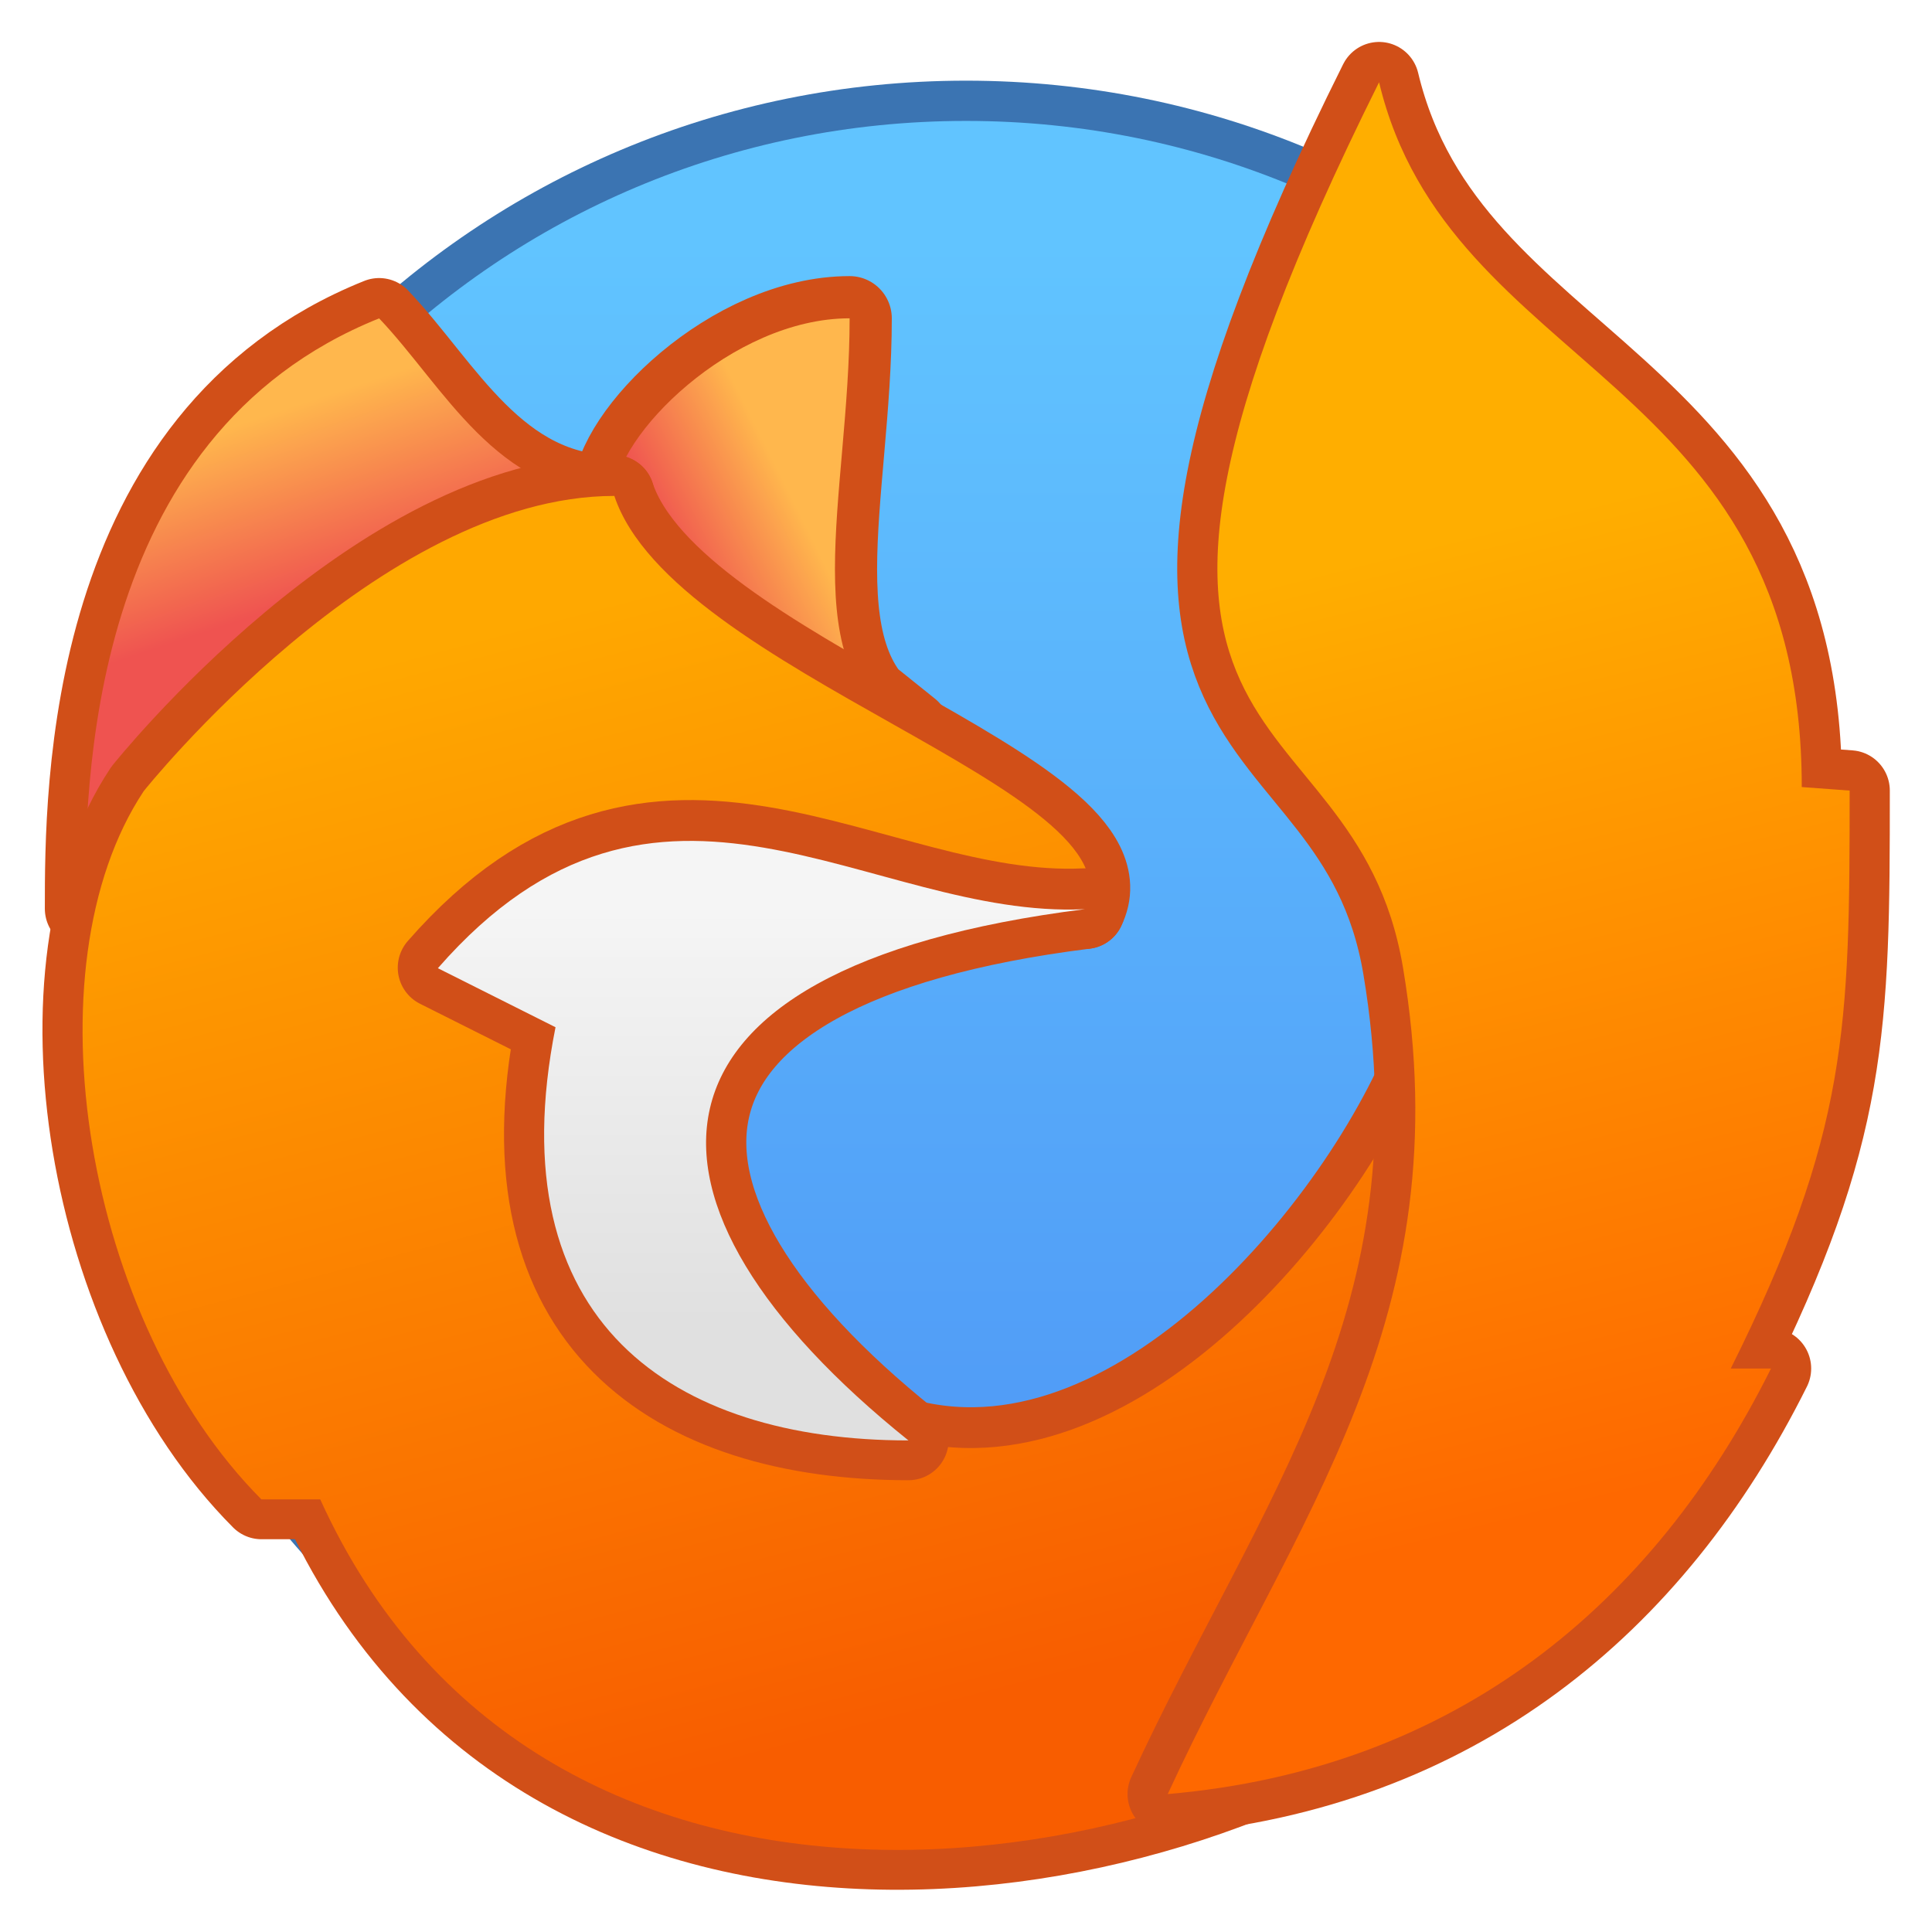
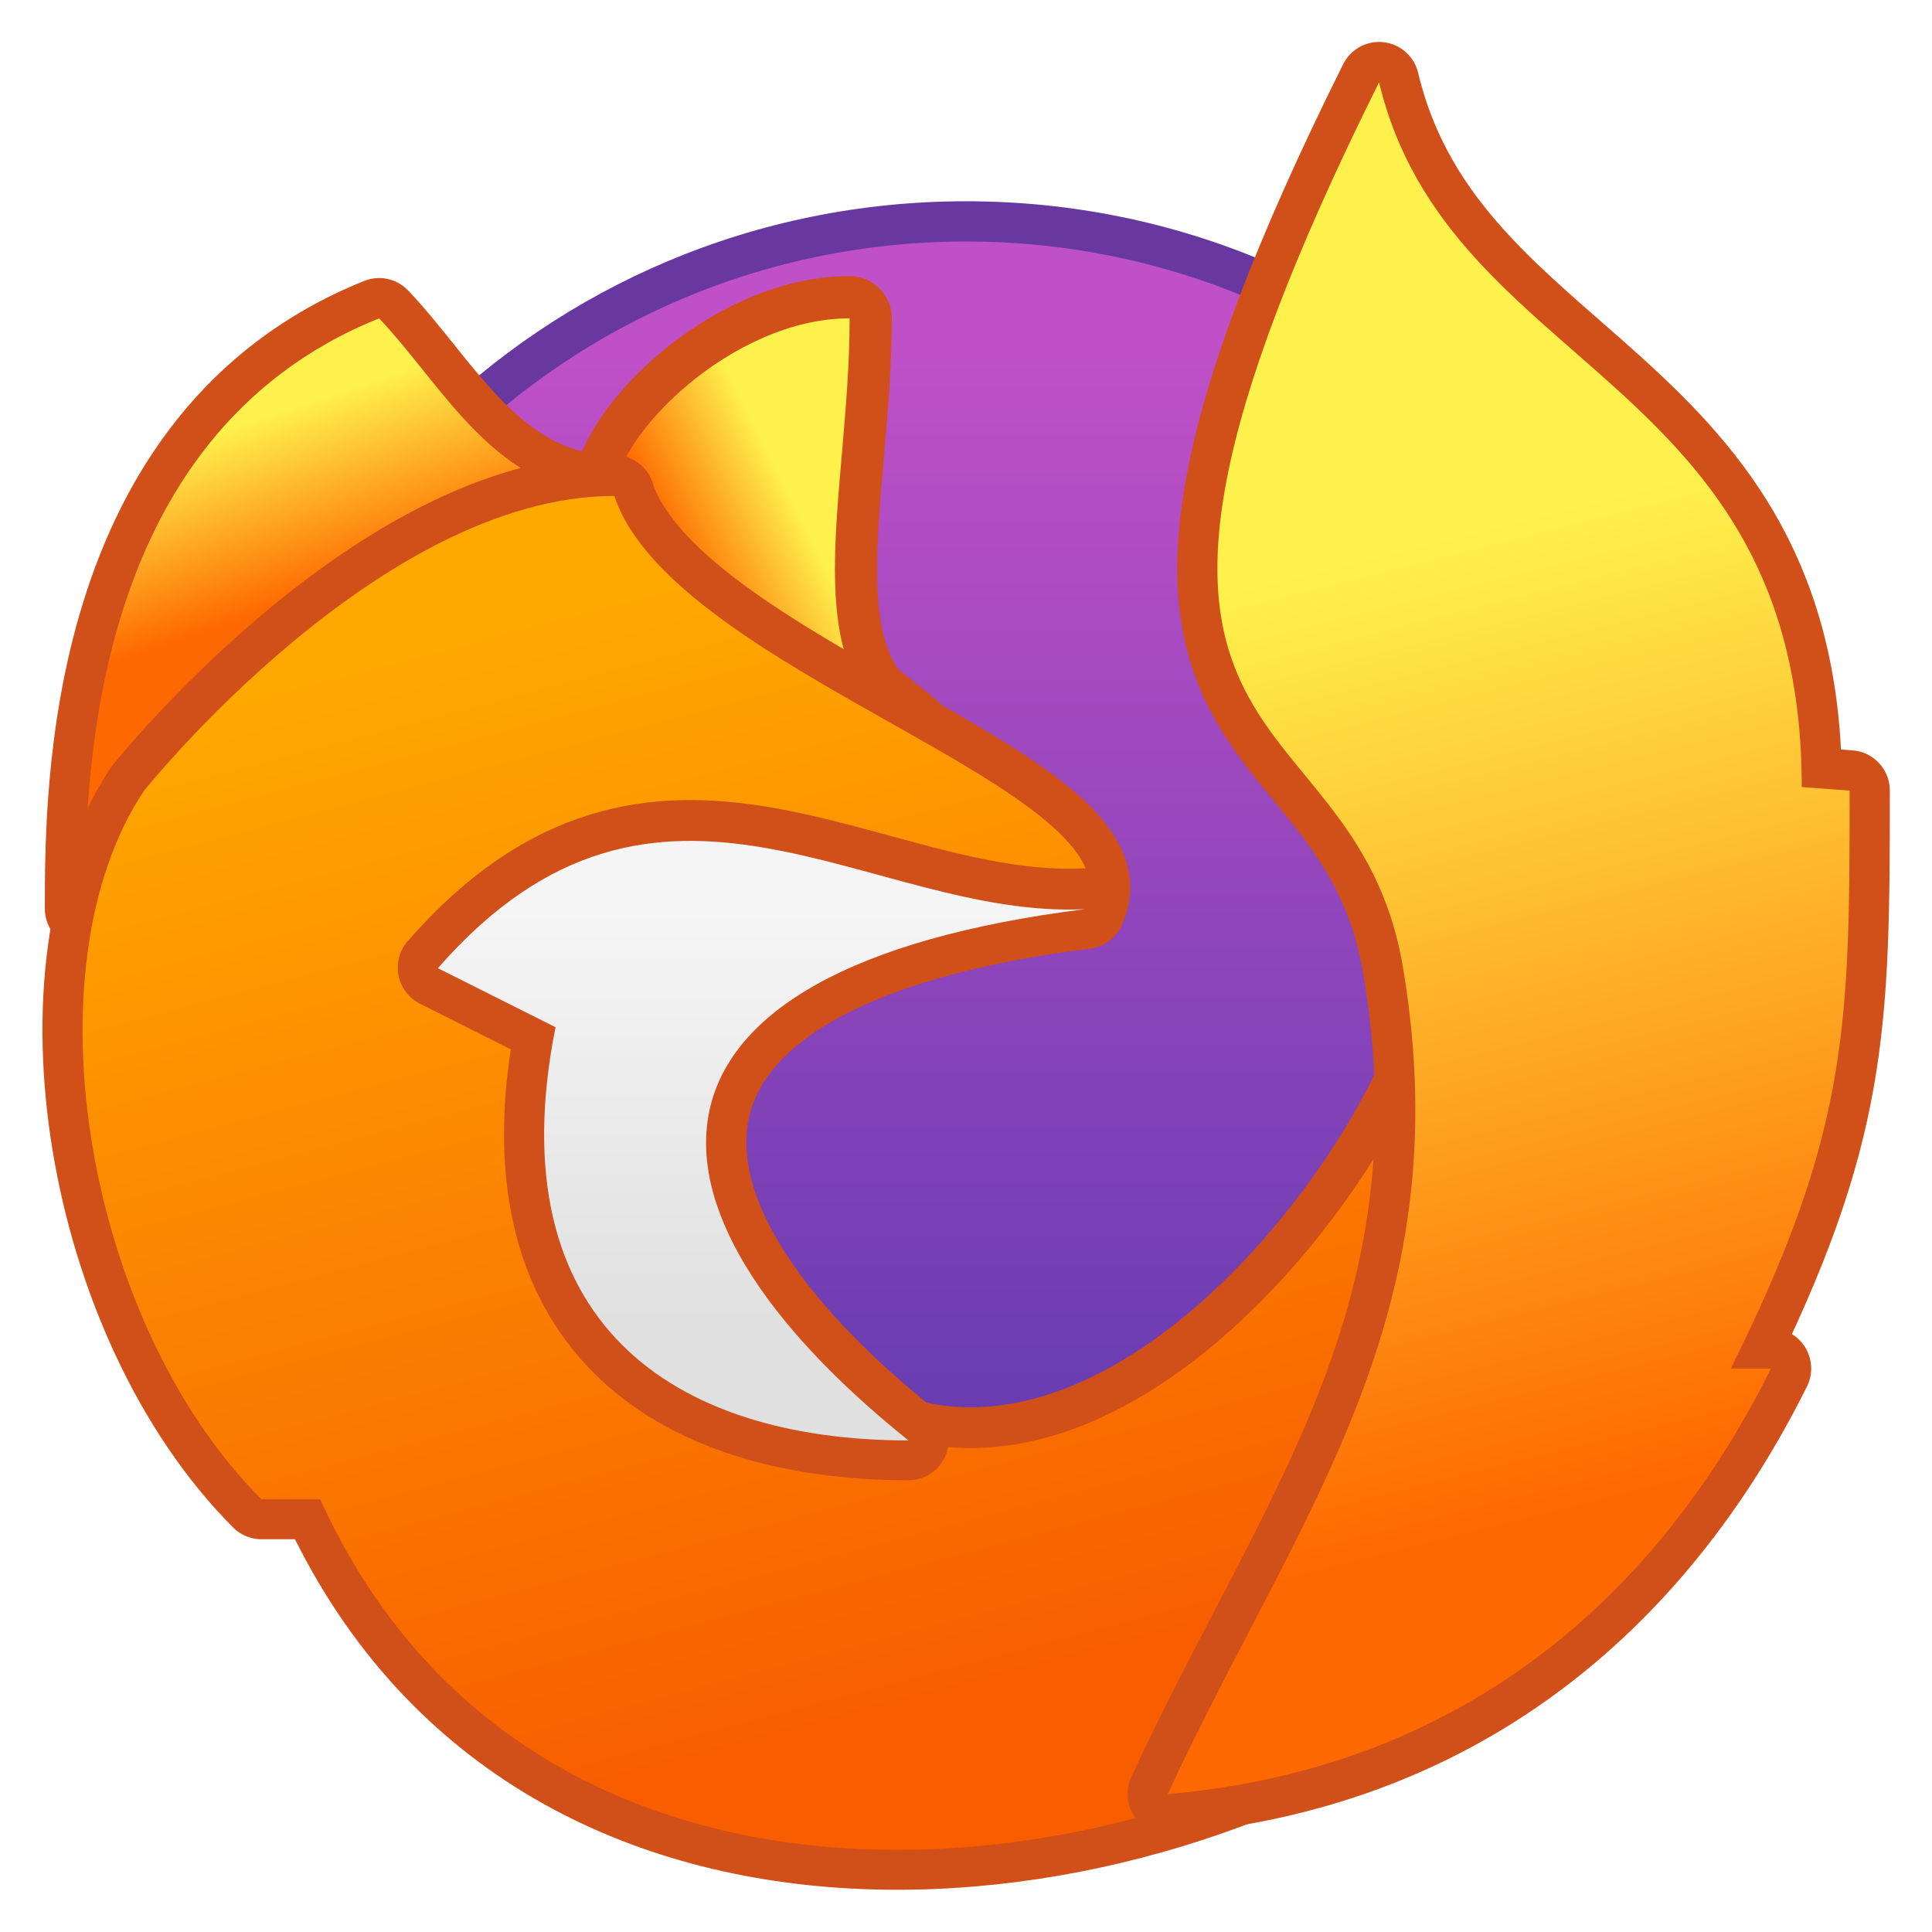
<svg xmlns="http://www.w3.org/2000/svg" xmlns:xlink="http://www.w3.org/1999/xlink" width="48" height="48" viewBox="0 0 48 48" version="1.1" id="svg8">
  <defs id="defs2">
-     <linearGradient xlink:href="#linearGradient1468" id="linearGradient4836" x1="2102.834" y1="-4960.827" x2="2102.834" y2="-5114.236" gradientUnits="userSpaceOnUse" gradientTransform="matrix(0.2346667,0,0,0.2346667,-529.4649,1476.791)" />
-     <linearGradient id="linearGradient1468">
-       <stop id="stop1464" offset="0" style="stop-color:#4d93f5;stop-opacity:1" />
-       <stop id="stop1466" offset="1" style="stop-color:#61c4ff;stop-opacity:1" />
-     </linearGradient>
-     <linearGradient gradientTransform="translate(35,-16)" xlink:href="#h" id="linearGradient3369-9" x1="11" y1="291.65" x2="13" y2="290.65" gradientUnits="userSpaceOnUse" />
-     <linearGradient gradientTransform="matrix(0.01696,0,0,0.01696,-0.4,-0.072)" y2="175.118" x2="960" y1="1695.118" x1="960" gradientUnits="userSpaceOnUse" id="h">
-       <stop id="stop1047" stop-color="#ef5350" offset="0" />
-       <stop id="stop1049" stop-color="#ffb74d" offset="1" />
-     </linearGradient>
-     <linearGradient gradientTransform="translate(35,-16)" xlink:href="#h" id="linearGradient3377-4" x1="4" y1="292.65" x2="3" y2="289.65" gradientUnits="userSpaceOnUse" />
+     <linearGradient xlink:href="#linearGradient1468-1" id="linearGradient4836" x1="2102.834" y1="-4960.827" x2="2102.834" y2="-5114.236" gradientUnits="userSpaceOnUse" gradientTransform="matrix(0.2011428,0,0,0.2011428,-458.97,1307.909)" />
+     <linearGradient gradientTransform="translate(35,-16)" xlink:href="#linearGradient1426-7" id="linearGradient3369-9" x1="11" y1="291.65" x2="13" y2="290.65" gradientUnits="userSpaceOnUse" />
+     <linearGradient gradientTransform="translate(35,-16)" xlink:href="#linearGradient1426-7" id="linearGradient3377-4" x1="4" y1="292.65" x2="3" y2="289.65" gradientUnits="userSpaceOnUse" />
    <linearGradient gradientTransform="translate(35,-16)" xlink:href="#linearGradient1418" id="linearGradient3353-1" x1="14" y1="311.65" x2="9" y2="292.65" gradientUnits="userSpaceOnUse" />
    <linearGradient id="linearGradient1418">
      <stop style="stop-color:#f85d00;stop-opacity:1" offset="0" id="stop1414" />
      <stop style="stop-color:#ffa800;stop-opacity:1" offset="1" id="stop1416" />
    </linearGradient>
    <linearGradient gradientTransform="translate(35,-16)" xlink:href="#b" id="linearGradient3385-1" x1="12" y1="304.65" x2="12" y2="297.65" gradientUnits="userSpaceOnUse" />
    <linearGradient gradientTransform="matrix(0.01696,0,0,0.01696,0.956,-0.072)" y2="159.373" x2="982.906" y1="1719.373" x1="982.906" gradientUnits="userSpaceOnUse" id="b">
      <stop id="stop1009" stop-color="#e0e0e0" offset="0" />
      <stop id="stop1011" stop-color="#f5f5f5" offset="1" />
    </linearGradient>
-     <linearGradient gradientTransform="translate(35,-16)" xlink:href="#linearGradient1426" id="linearGradient3361-2" x1="27" y1="307.65" x2="23" y2="291.65" gradientUnits="userSpaceOnUse" />
-     <linearGradient id="linearGradient1426">
-       <stop style="stop-color:#fe6800;stop-opacity:1" offset="0" id="stop1422" />
-       <stop style="stop-color:#ffae00;stop-opacity:1" offset="1" id="stop1424" />
+     <linearGradient gradientTransform="translate(35,-16)" xlink:href="#linearGradient1426-7" id="linearGradient3361-2" x1="27" y1="307.65" x2="23" y2="291.65" gradientUnits="userSpaceOnUse" />
+     <linearGradient id="linearGradient1426-7">
+       <stop id="stop1422-5" offset="0" style="stop-color:#fe6800;stop-opacity:1" />
+       <stop id="stop1424-3" offset="1" style="stop-color:#fef14c;stop-opacity:1" />
+     </linearGradient>
+     <linearGradient id="linearGradient1468-1">
+       <stop style="stop-color:#5a39ae;stop-opacity:1" offset="0" id="stop1464-2" />
+       <stop style="stop-color:#c050c8;stop-opacity:1" offset="1" id="stop1466-7" />
    </linearGradient>
  </defs>
  <g id="layer1" transform="translate(0,-266.65)">
    <g id="g905" transform="translate(-16,-21.9979)">
      <g transform="translate(76.00013,18.00208)" id="g2183">
-         <path style="opacity:1;fill:#3b74b2;fill-opacity:1;stroke:none;stroke-width:0.3;stroke-miterlimit:4;stroke-dasharray:none;stroke-opacity:1" d="m -36,272.65 h 4.7e-5 c 12.188,0 22,9.812 22,22 0,12.188 -9.812,22 -22,22 h -4.7e-5 c -12.188,0 -22,-9.812 -22,-22 0,-12.188 9.812,-22 22,-22 z" id="rect4544" />
-         <path style="opacity:1;fill:url(#linearGradient4836);fill-opacity:1;stroke:none;stroke-width:0.3;stroke-miterlimit:4;stroke-dasharray:none;stroke-opacity:1" d="m -36,273.65 h 2.3e-5 c 11.634,0 21,9.366 21,21 0,11.634 -9.366,21 -21,21 h -2.3e-5 c -11.634,0 -21,-9.366 -21,-21 0,-11.634 9.366,-21 21,-21 z" id="rect4544-5" />
+         <path style="opacity:1;fill:#6838a0;fill-opacity:1;stroke:none;stroke-width:0.259;stroke-miterlimit:4;stroke-dasharray:none;stroke-opacity:1" d="m -36,275.646 h 4e-5 c 10.526,0 19,8.474 19,19 0,10.526 -8.474,19 -19,19 h -4e-5 c -10.526,0 -19,-8.474 -19,-19 0,-10.526 8.474,-19 19,-19 z" id="rect4544" />
+         <path style="opacity:1;fill:url(#linearGradient4836);fill-opacity:1;stroke:none;stroke-width:0.257;stroke-miterlimit:4;stroke-dasharray:none;stroke-opacity:1" d="m -36,276.646 h 1.8e-5 c 9.972,0 18,8.028 18,18 0,9.972 -8.028,18 -18,18 h -1.8e-5 c -9.972,0 -18,-8.028 -18,-18 0,-9.972 8.028,-18 18,-18 z" id="rect4544-5" />
      </g>
      <g id="g4826" transform="matrix(1.461391,0,0,1.466525,-34.498,-101.8238)">
        <g transform="translate(90.99993,-11.99971)" id="g2574-7" />
        <path id="path1244-9-5" d="m 45,274.65 c 0,-1 2,-3 4,-3 0,3 -1,6 1,7 z" style="fill:none;stroke:#d14f18;stroke-width:1.432;stroke-linecap:round;stroke-linejoin:round;stroke-miterlimit:4;stroke-dasharray:none;stroke-opacity:1" />
-         <path id="path1244-3-2-9" d="m 44.999,274.649 c 0,-1 2,-3 4,-3 0,3 -0.999,6.001 1.001,7.001 z" style="fill:url(#linearGradient3369-9);fill-opacity:1;stroke:none;stroke-width:1.366;stroke-linecap:round;stroke-linejoin:round;stroke-miterlimit:4;stroke-dasharray:none;stroke-opacity:1" />
+         <path id="path1244-3-2-9" d="m 44.999,274.649 c 0,-1 2,-3 4,-3 0,3 -0.999,6.001 1.001,7.001 z" style="fill:url(#linearGradient3369-9);fill-opacity:1.0;stroke:none;stroke-width:1.366;stroke-linecap:round;stroke-linejoin:round;stroke-miterlimit:4;stroke-dasharray:none;stroke-opacity:1" />
        <path id="path1227-28-7" d="m 45,274.65 c -2,0 -2.902,-1.852 -4,-3 -5,2 -5,8 -5,10 z" style="fill:none;stroke:#d14f18;stroke-width:1.366;stroke-linecap:round;stroke-linejoin:round;stroke-miterlimit:4;stroke-dasharray:none;stroke-opacity:1" />
-         <path id="path1227-2-9-7" d="m 45,274.65 c -2,0 -2.902,-1.852 -4,-3 -5,2 -5,8 -5,10 z" style="fill:url(#linearGradient3377-4);fill-opacity:1;stroke:none;stroke-width:2;stroke-linecap:round;stroke-linejoin:round;stroke-miterlimit:4;stroke-dasharray:none;stroke-opacity:1" />
+         <path id="path1227-2-9-7" d="m 45,274.65 c -2,0 -2.902,-1.852 -4,-3 -5,2 -5,8 -5,10 z" style="fill:url(#linearGradient3377-4);fill-opacity:1.0;stroke:none;stroke-width:2;stroke-linecap:round;stroke-linejoin:round;stroke-miterlimit:4;stroke-dasharray:none;stroke-opacity:1" />
        <path id="path1261-73-6" d="m 45,274.65 c -4,0 -8,5 -8,5 -2,3 -1,9 2,12 h 1 c 3.678,8.061 14.038,6.716 19,3 v -11 c -1,3 -5,8 -9,7 l -0.002,0.008 c -8.999,-6.009 0.002,-9.008 3.002,-9.008 1,-2 -7,-4 -8,-7 z" style="fill:none;stroke:#d14f18;stroke-width:1.366;stroke-linecap:round;stroke-linejoin:round;stroke-miterlimit:4;stroke-dasharray:none;stroke-opacity:1" />
        <path id="path1261-73-5-7" d="m 44.999,274.658 c -4,0 -8,5 -8,5 -2,3 -1,9 2,12 h 1 c 3.678,8.061 14.038,6.716 19,3 v -11 c -1,3 -5,8 -9,7 l -0.002,0.008 c -8.999,-6.009 0.002,-9.008 3.002,-9.008 1,-2 -7,-4 -8,-7 z" style="fill:url(#linearGradient3353-1);fill-opacity:1;stroke:none;stroke-width:2;stroke-linecap:round;stroke-linejoin:round;stroke-miterlimit:4;stroke-dasharray:none;stroke-opacity:1" />
        <path id="path1175-1-3" d="m 50,290.65 c -5,-4 -5,-8 3,-9 -3.663,0.176 -7.238,-3.29 -11,1 l 2,1 c -1,5 2,7 6,7 z" style="fill:none;stroke:#d14f18;stroke-width:1.366;stroke-linecap:butt;stroke-linejoin:round;stroke-miterlimit:4;stroke-dasharray:none;stroke-opacity:1" />
        <path id="path1175-7-2-6" d="m 49.999,290.659 c -5,-4 -5,-8 3,-9 -3.663,0.176 -7.238,-3.29 -11,1 l 2,1 c -1,5 2,7 6,7 z" style="fill:url(#linearGradient3385-1);fill-opacity:1;stroke:none;stroke-width:2;stroke-linecap:butt;stroke-linejoin:round;stroke-miterlimit:4;stroke-dasharray:none;stroke-opacity:1" />
        <path id="path1143-1-8-9-9-5" d="m 58,267.65 c 1.186,4.94 7.186,4.94 7.186,11.94 L 66,279.65 c 0,4 -0.021,5.791 -2.021,9.791 h 0.684 c -2,4 -5.372,6.79 -10.256,7.209 2.192,-4.726 5.003,-8.042 4,-14 C 57.569,277.671 52,279.65 58,267.65 Z" style="fill:none;fill-opacity:1;stroke:#d14f18;stroke-width:1.366;stroke-linecap:butt;stroke-linejoin:round;stroke-miterlimit:4;stroke-dasharray:none;stroke-opacity:1" />
-         <path style="fill:url(#linearGradient3361-2);fill-opacity:1;stroke:none;stroke-width:2;stroke-linecap:butt;stroke-linejoin:round;stroke-miterlimit:4;stroke-dasharray:none;stroke-opacity:1" d="m 58,267.65 c 1.186,4.94 7.186,4.94 7.186,11.94 L 66,279.65 c 0,4 -0.021,5.791 -2.021,9.791 h 0.684 c -2,4 -5.372,6.789 -10.256,7.209 2.192,-4.726 5.003,-8.042 4,-14 C 57.569,277.671 52,279.65 58,267.65 Z" id="path1143-1-8-9-9-4-6" />
+         <path style="fill:url(#linearGradient3361-2);fill-opacity:1.0;stroke:none;stroke-width:2;stroke-linecap:butt;stroke-linejoin:round;stroke-miterlimit:4;stroke-dasharray:none;stroke-opacity:1" d="m 58,267.65 c 1.186,4.94 7.186,4.94 7.186,11.94 L 66,279.65 c 0,4 -0.021,5.791 -2.021,9.791 h 0.684 c -2,4 -5.372,6.789 -10.256,7.209 2.192,-4.726 5.003,-8.042 4,-14 C 57.569,277.671 52,279.65 58,267.65 Z" id="path1143-1-8-9-9-4-6" />
      </g>
    </g>
  </g>
</svg>
